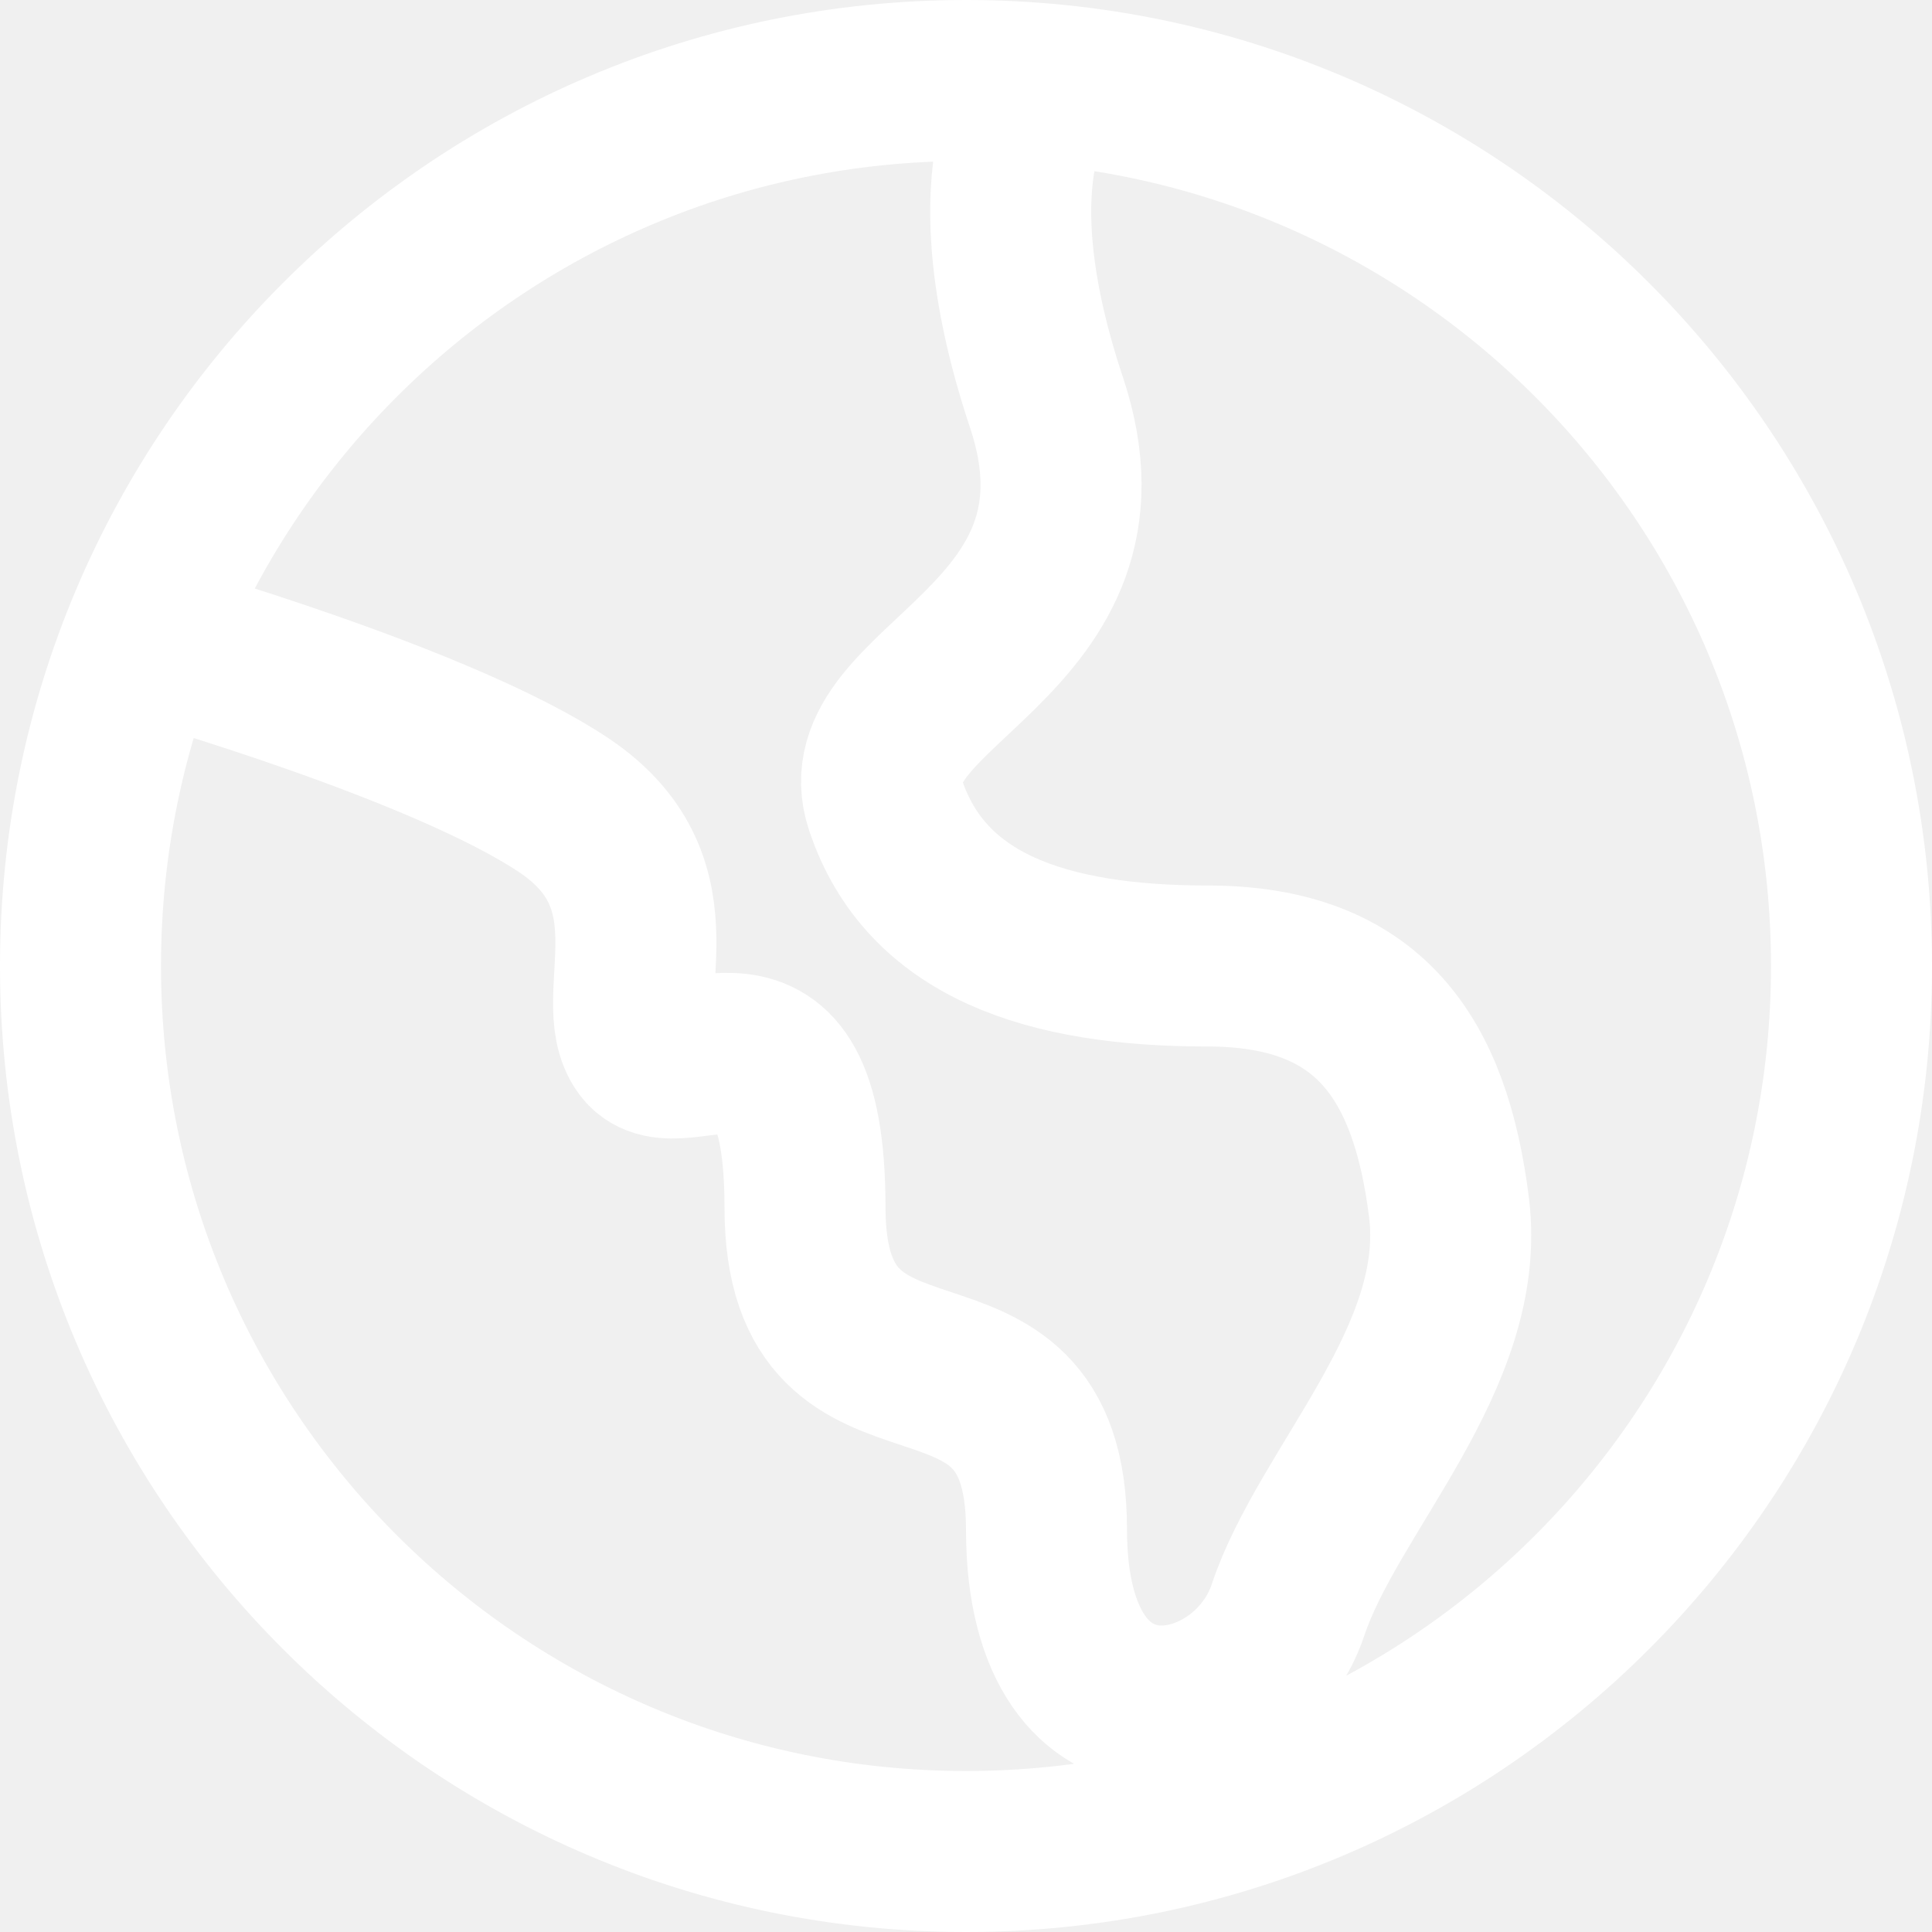
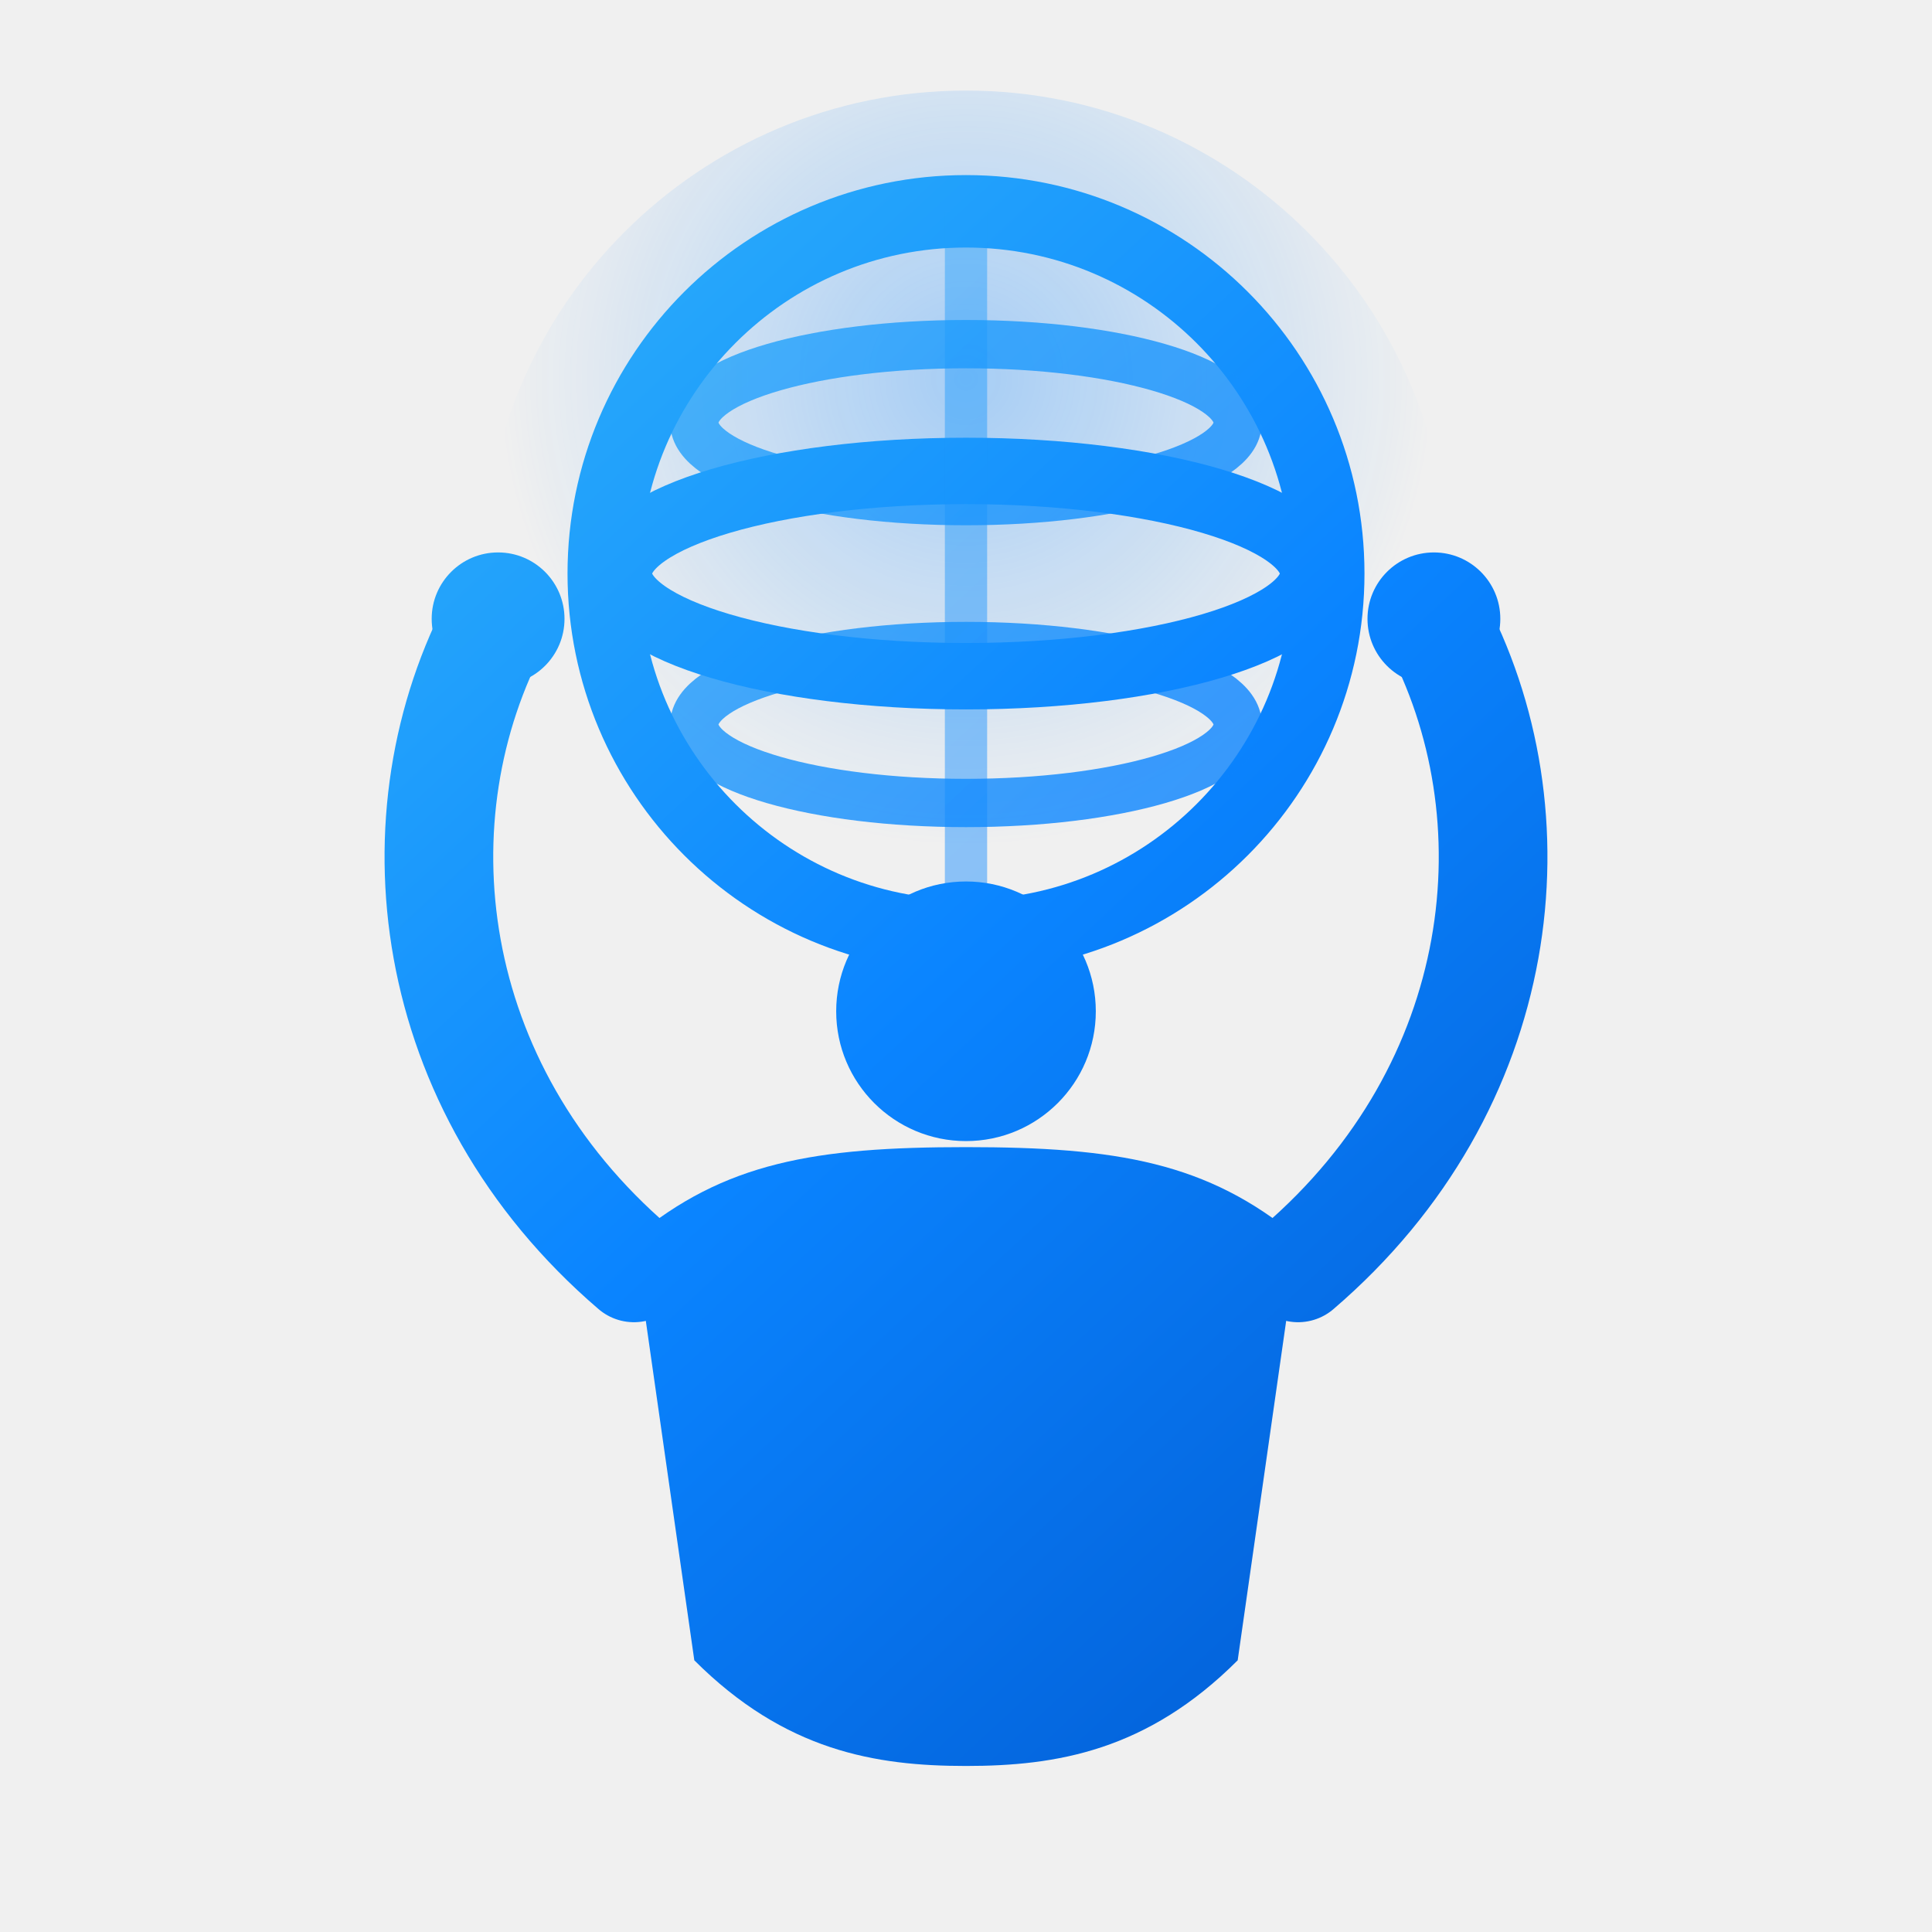
- <svg xmlns="http://www.w3.org/2000/svg" width="128" height="128" viewBox="0 0 24 24">
-   <path fill="none" stroke="#ffffff" stroke-width="2" d="M2 8s3.5 1 5 2s.564 2.42 1 3s2-1 2 2s3 1 3 4s2.5 2.5 3 1s2.233-3.134 2-5s-1-3-3-3s-3.5-.5-4-2s3-2 2-5s0-4 0-4m10 11c0 6.075-4.925 11-11 11S1 18.075 1 12S5.925 1 12 1s11 4.925 11 11Z" />
+ <svg xmlns="http://www.w3.org/2000/svg" viewBox="0 0 64 64" fill="none">
+   <defs>
+     <linearGradient id="atlasBustGrad" x1="6" y1="4" x2="58" y2="60" gradientUnits="userSpaceOnUse">
+       <stop offset="0%" stop-color="#38bdf8" />
+       <stop offset="50%" stop-color="#0a84ff" />
+       <stop offset="100%" stop-color="#0051c7" />
+     </linearGradient>
+     <radialGradient id="atlasBustGlow" cx="50%" cy="30%" r="48%">
+       <stop offset="0%" stop-color="#0a84ff" stop-opacity="0.32" />
+       <stop offset="100%" stop-color="#0a84ff" stop-opacity="0" />
+     </radialGradient>
+   </defs>
+   <circle cx="32" cy="19" r="16" fill="url(#atlasBustGlow)" />
+   <circle cx="32" cy="19" r="12" stroke="url(#atlasBustGrad)" stroke-width="2.4" />
+   <ellipse cx="32" cy="14" rx="9" ry="2.6" stroke="url(#atlasBustGrad)" stroke-width="1.6" opacity="0.8" />
+   <ellipse cx="32" cy="19" rx="11.5" ry="3.4" stroke="url(#atlasBustGrad)" stroke-width="2.2" />
+   <ellipse cx="32" cy="24" rx="9" ry="2.6" stroke="url(#atlasBustGrad)" stroke-width="1.6" opacity="0.8" />
+   <line x1="32" y1="7" x2="32" y2="31" stroke="url(#atlasBustGrad)" stroke-width="1.4" opacity="0.45" />
+   <circle cx="32" cy="33.5" r="4.3" fill="url(#atlasBustGrad)" />
+   <path d="M21 42 C14 36 13 27 16.5 20.5" stroke="url(#atlasBustGrad)" stroke-width="3.6" stroke-linecap="round" />
+   <circle cx="16.5" cy="20.5" r="2.2" fill="url(#atlasBustGrad)" />
+   <path d="M43 42 C50 36 51 27 47.5 20.5" stroke="url(#atlasBustGrad)" stroke-width="3.6" stroke-linecap="round" />
+   <circle cx="47.5" cy="20.5" r="2.2" fill="url(#atlasBustGrad)" />
+   <path d="M21 41 C24 38.5 27 38 32 38 C37 38 40 38.5 43 41 L41 55 C38 58 35 58.5 32 58.5 C29 58.5 26 58 23 55 Z" fill="url(#atlasBustGrad)" />
</svg>
